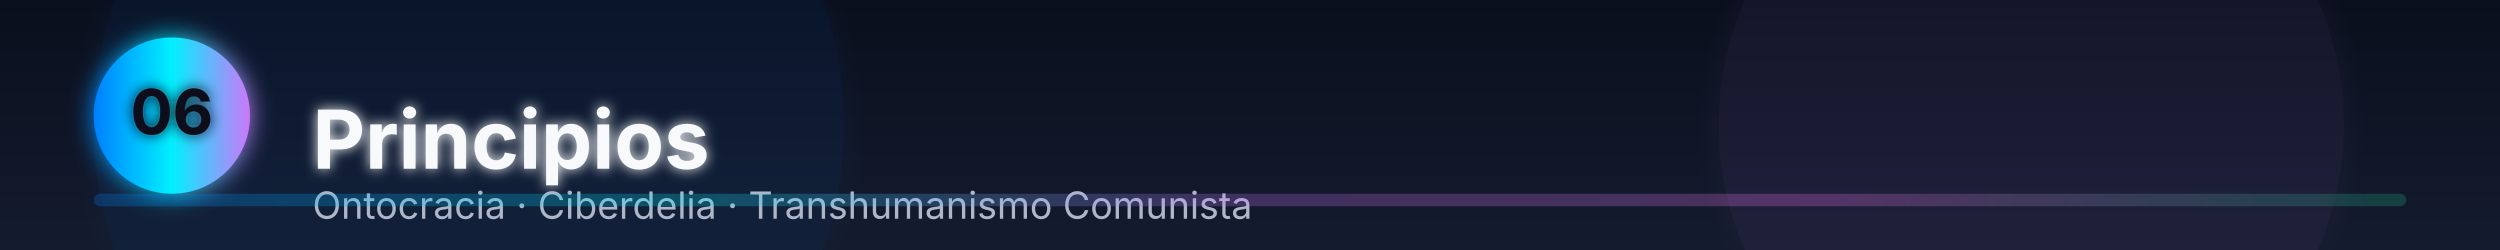
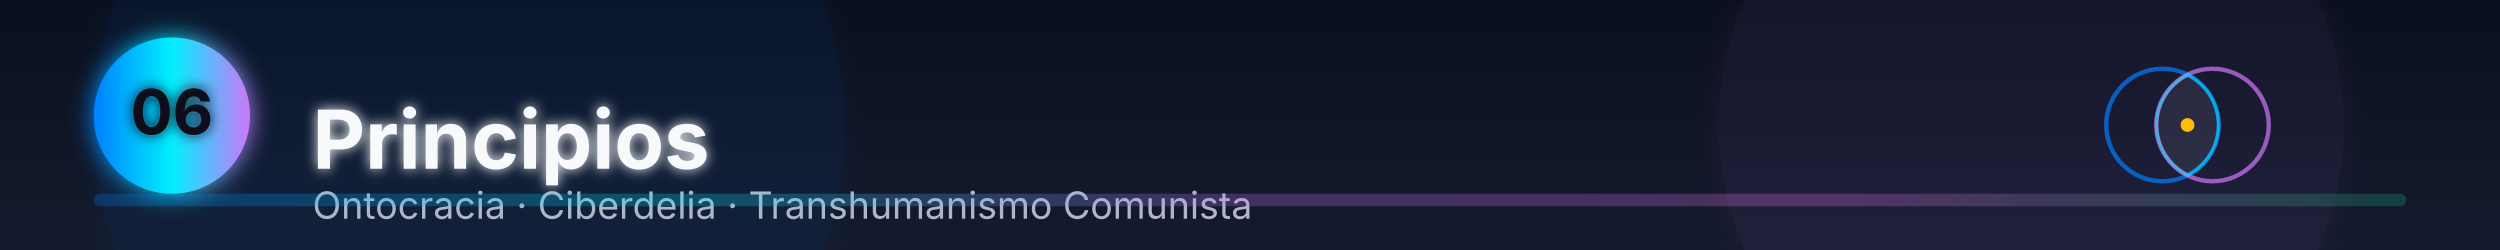
<svg xmlns="http://www.w3.org/2000/svg" width="800" height="80" viewBox="0 0 800 80" role="img" aria-labelledby="title-sec06 desc-sec06">
  <defs>
    <linearGradient id="sec-bg-06" x1="0%" y1="0%" x2="0%" y2="100%">
      <stop offset="0%" stop-color="#0A0F1D" />
      <stop offset="100%" stop-color="#141B2E" />
    </linearGradient>
    <linearGradient id="sec-gradient-06" x1="0%" y1="0%" x2="100%" y2="0%">
      <stop offset="0%" stop-color="#007FFF" />
      <stop offset="50%" stop-color="#00F0FF" />
      <stop offset="100%" stop-color="#CD77F8" />
    </linearGradient>
    <linearGradient id="crystal-band-06" x1="0%" y1="0%" x2="100%" y2="0%">
      <stop offset="0%" stop-color="#007FFF" stop-opacity="0.3" />
      <stop offset="25%" stop-color="#00F0FF" stop-opacity="0.3" />
      <stop offset="50%" stop-color="#CD77F8" stop-opacity="0.3" />
      <stop offset="75%" stop-color="#F471F4" stop-opacity="0.3" />
      <stop offset="100%" stop-color="#10B981" stop-opacity="0.3" />
    </linearGradient>
    <filter id="sec-glow-06" x="-50%" y="-50%" width="200%" height="200%">
      <feGaussianBlur stdDeviation="4" result="blur" />
      <feMerge>
        <feMergeNode in="blur" />
        <feMergeNode in="SourceGraphic" />
      </feMerge>
    </filter>
    <filter id="crystal-glow-06" x="-100%" y="-100%" width="300%" height="300%">
      <feGaussianBlur stdDeviation="8" result="blur" />
      <feComposite in="blur" in2="SourceAlpha" operator="in" result="glow" />
      <feMerge>
        <feMergeNode in="glow" />
        <feMergeNode in="SourceGraphic" />
      </feMerge>
    </filter>
    <filter id="text-glow-06" x="-100%" y="-100%" width="300%" height="300%">
      <feGaussianBlur stdDeviation="2" result="blur" />
      <feMerge>
        <feMergeNode in="blur" />
        <feMergeNode in="SourceGraphic" />
      </feMerge>
    </filter>
  </defs>
  <rect width="800" height="80" fill="url(#sec-bg-06)" />
  <g opacity="0.06" aria-hidden="true">
    <circle cx="150" cy="40" r="120" fill="#007FFF" filter="url(#sec-glow-06)" />
    <circle cx="650" cy="40" r="100" fill="#CD77F8" filter="url(#sec-glow-06)" />
  </g>
+   <g aria-hidden="true" transform="translate(700 40)" fill="none">
+     <circle cx="-8" r="18" stroke="#007FFF" stroke-width="1.4" opacity="0.7" />
+     <circle cx="8" r="18" stroke="#CD77F8" stroke-width="1.4" opacity="0.7" />
+     <path d="M 0 -16.1 A 18 18 0 0 1 0 16.1 A 18 18 0 0 1 0 -16.1 Z" fill="#F8F9FA" fill-opacity="0.08" stroke="#00F0FF" stroke-opacity="0.5" />
+     <circle r="2.2" fill="#FFBF00" stroke="none" />
+   </g>
  <g transform="translate(30, 12)">
    <circle cx="25" cy="25" r="25" fill="url(#sec-gradient-06)" filter="url(#sec-glow-06)" />
    <text x="25" y="31" font-family="'Rajdhani', 'Inter', system-ui, sans-serif" font-size="20" font-weight="700" fill="#0A0F1D" text-anchor="middle" filter="url(#text-glow-06)">06</text>
    <text x="70" y="42" font-family="'Rajdhani', 'Inter', system-ui, sans-serif" font-size="26" font-weight="700" fill="#F8F9FA" filter="url(#text-glow-06)">Principios</text>
    <text x="70" y="58" font-family="'Inter', system-ui, sans-serif" font-size="12" fill="#AEB6C8">Ontocracia · Ciberdelia · Transhumanismo Comunista</text>
  </g>
  <rect x="30" y="62" width="740" height="4" rx="2" fill="url(#crystal-band-06)" filter="url(#crystal-glow-06)" opacity="0.8" />
</svg>
